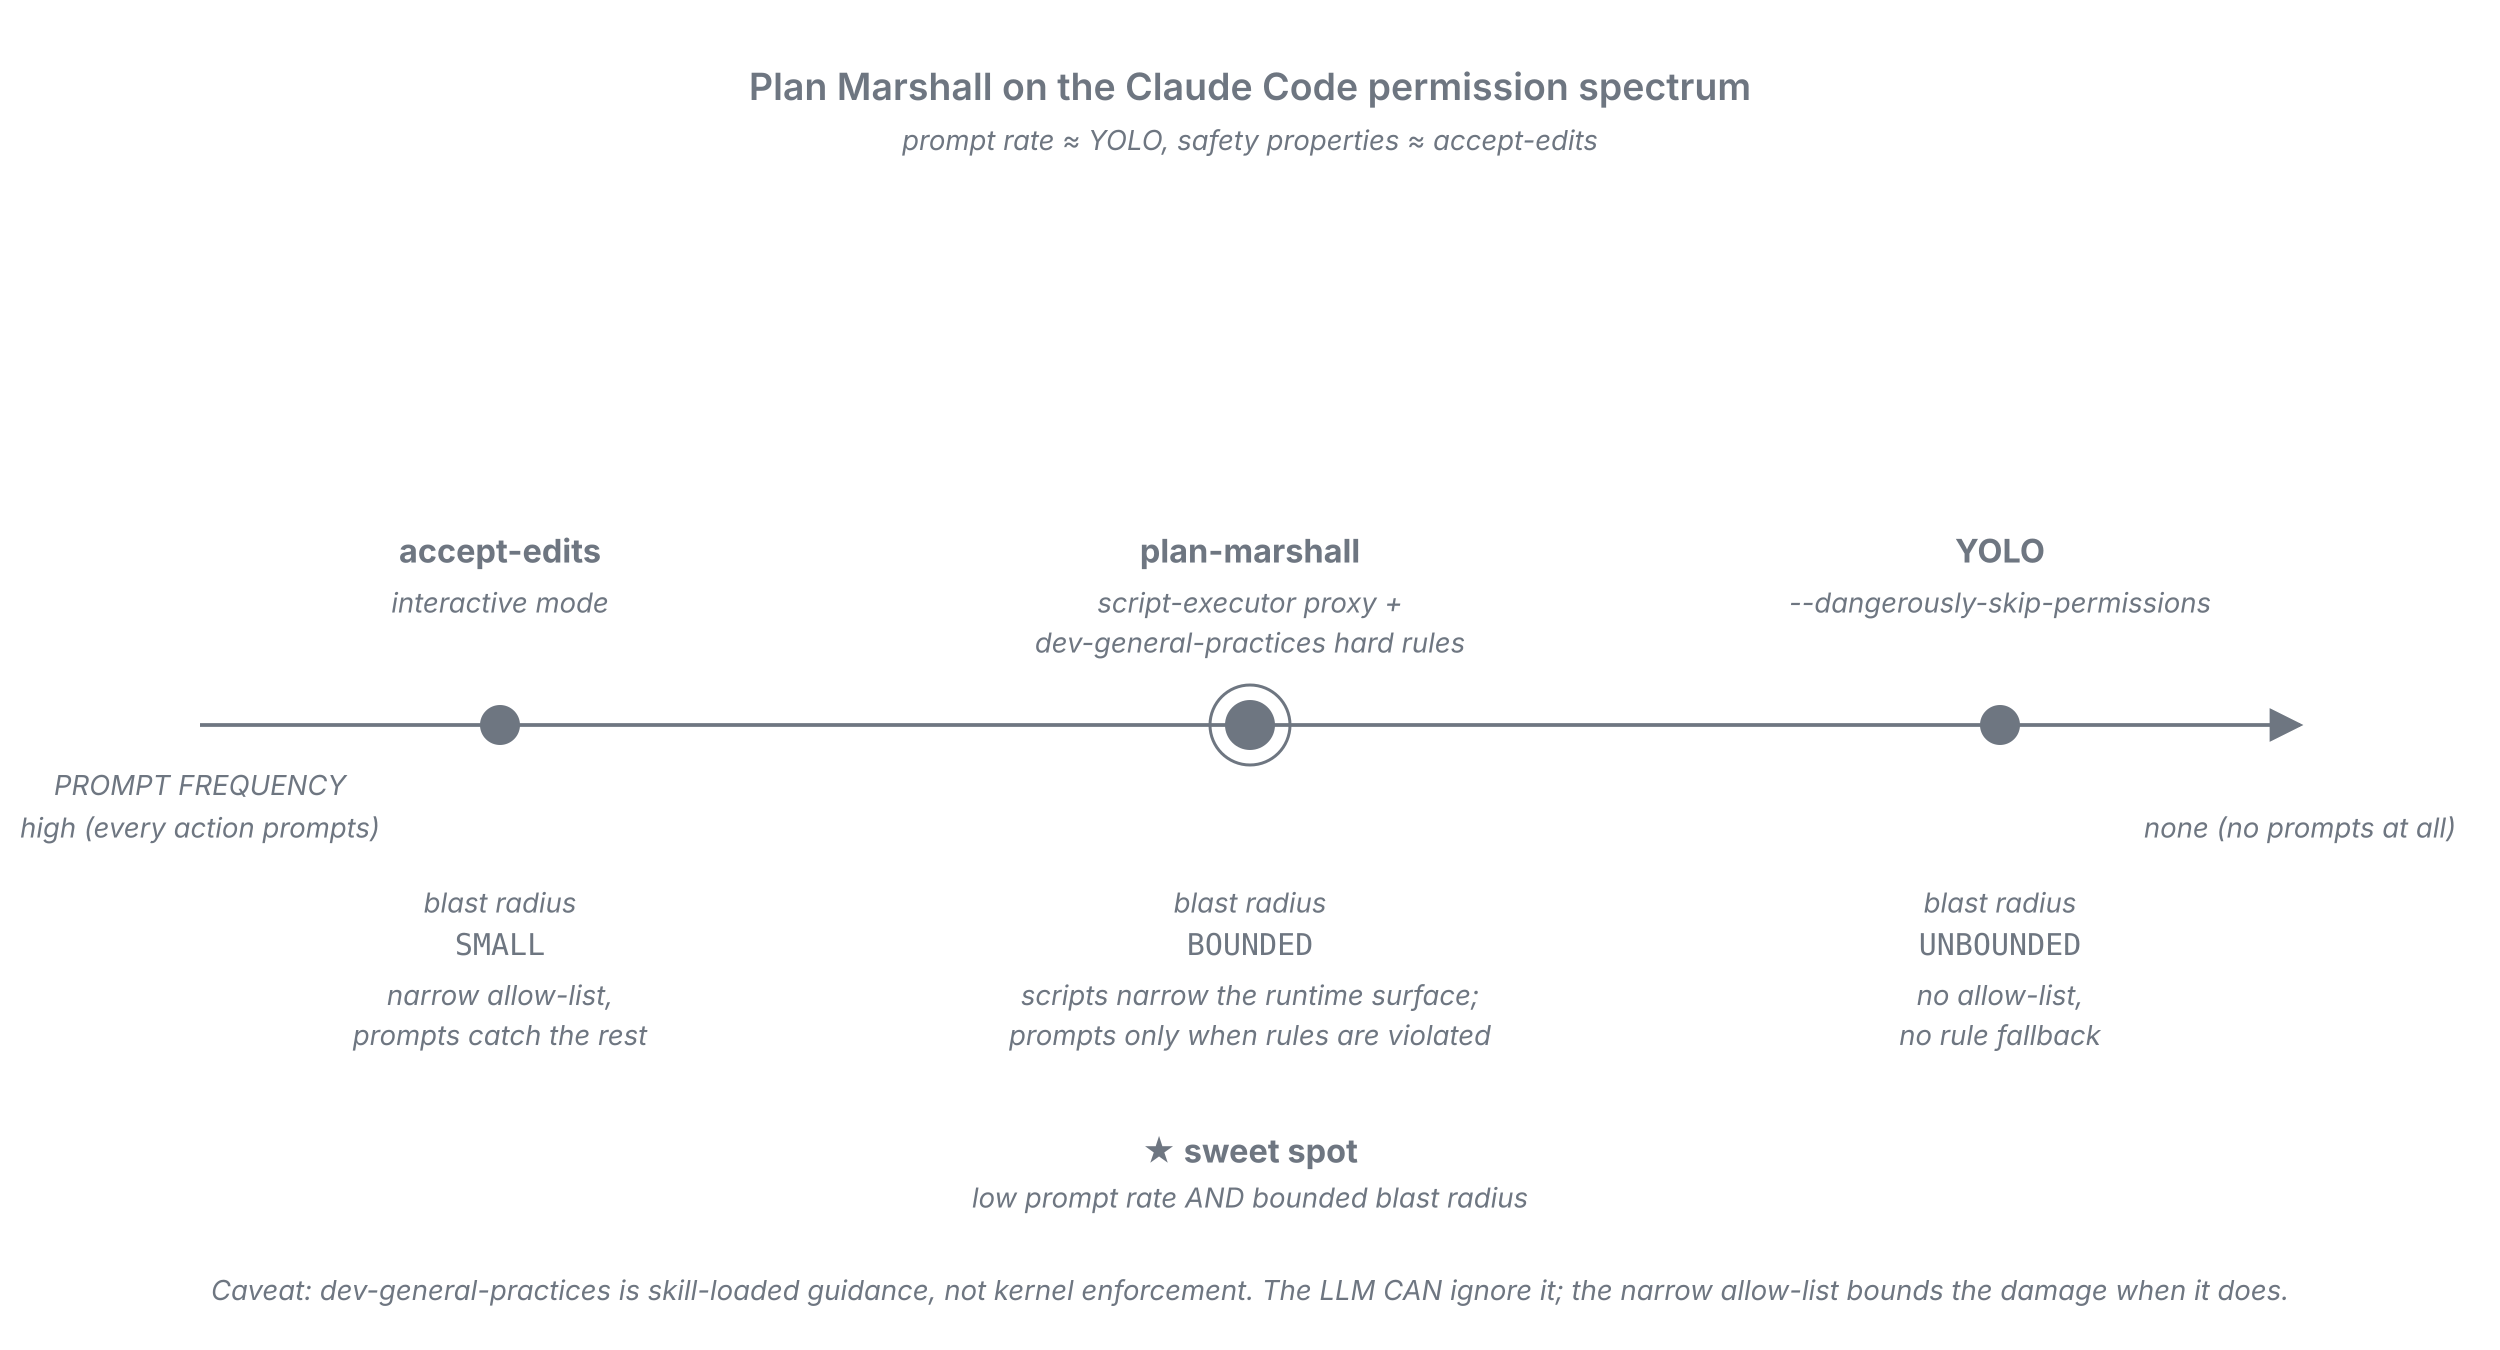
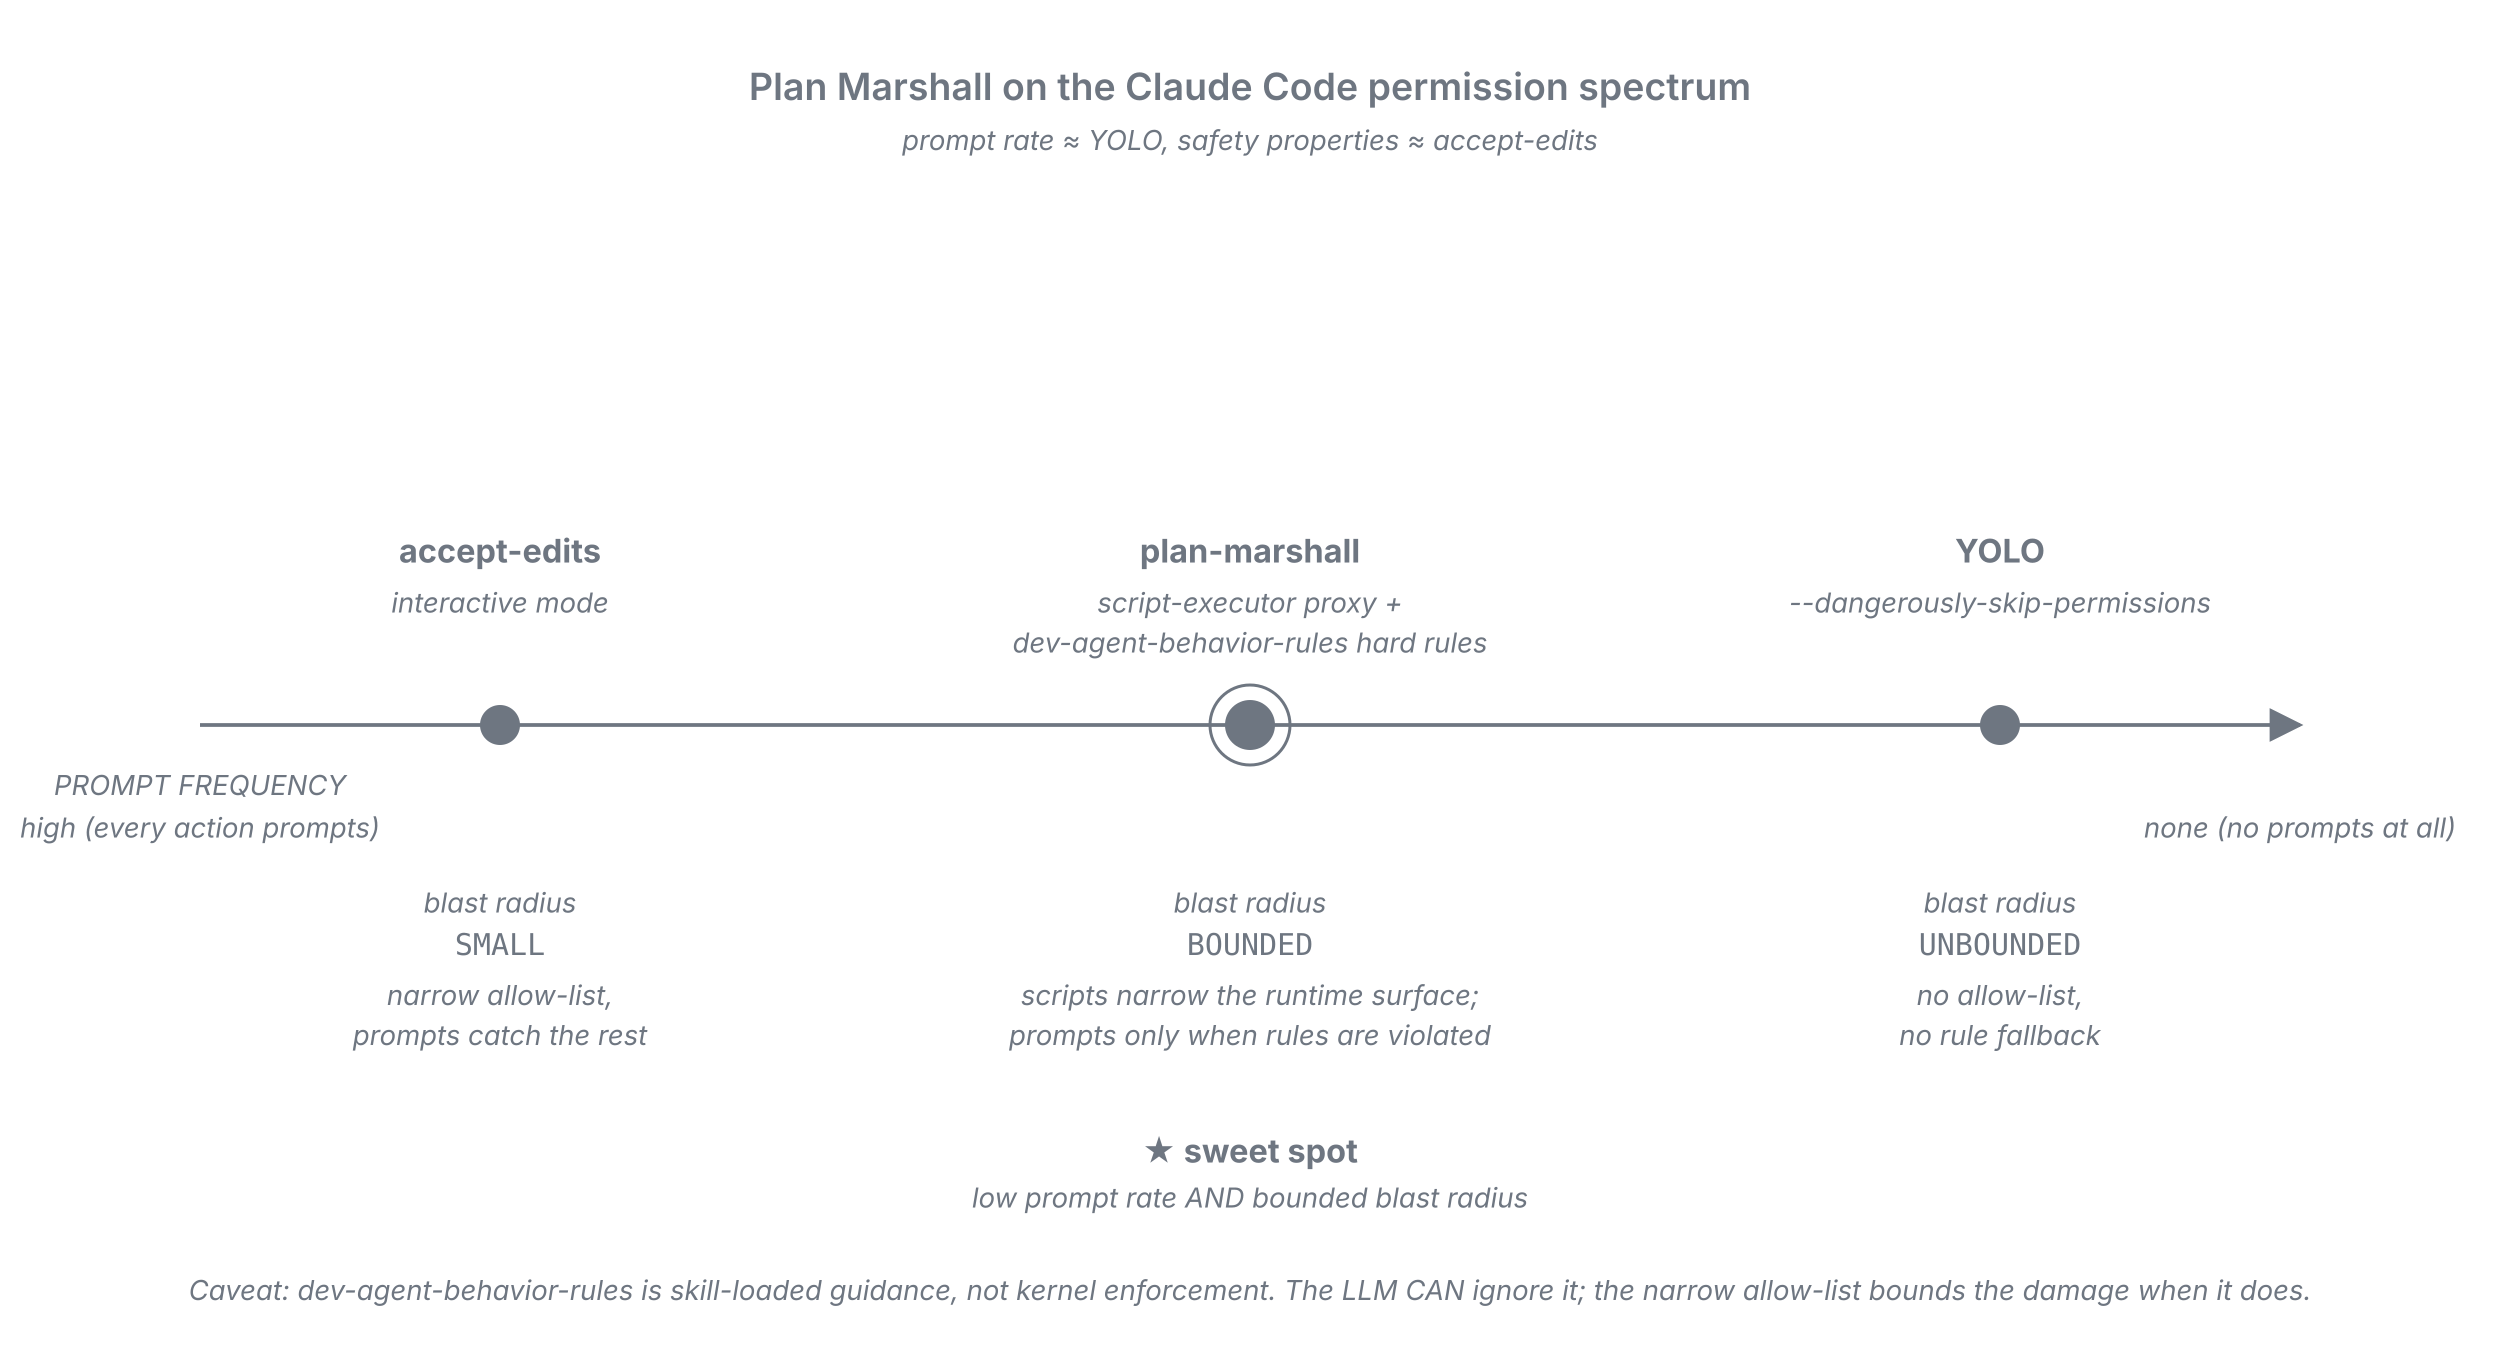
<svg xmlns="http://www.w3.org/2000/svg" viewBox="0 0 1000 540" role="img" aria-labelledby="title desc" font-family="ui-sans-serif, -apple-system, system-ui, 'Segoe UI', sans-serif">
  <defs>
    <marker id="arrow" viewBox="0 0 10 10" refX="9" refY="5" markerWidth="9" markerHeight="9" orient="auto">
      <path d="M0,0 L10,5 L0,10 z" class="arrow-fill" />
    </marker>
    <style>
      .col-header { font-size: 15px; font-weight: 600; fill: #6e7681; text-anchor: middle; }
      .col-sub    { font-size: 11px; fill: #6e7681; text-anchor: middle; font-style: italic; }
      .item       { font-size: 12px; fill: #6e7681; font-family: ui-monospace, "SF Mono", Menlo, Consolas, monospace; text-anchor: middle; }
      .label-bold { font-size: 13px; fill: #6e7681; text-anchor: middle; font-weight: 700; }
      .stroke     { stroke: #6e7681; stroke-width: 1.2; fill: none; }
      .arrow      { stroke: #6e7681; stroke-width: 1.5; fill: none; }
      .arrow-fill { fill: #6e7681; }
      .dot        { fill: #6e7681; stroke: none; }
      .dot-emph   { fill: #6e7681; stroke: #6e7681; stroke-width: 3; }
      .axis-line  { stroke: #6e7681; stroke-width: 1.5; fill: none; }
    </style>
  </defs>
  <line class="axis-line" x1="80" y1="290" x2="920" y2="290" marker-end="url(#arrow)" />
  <text x="80" y="318" class="col-sub" text-anchor="start">PROMPT FREQUENCY</text>
  <text x="80" y="335" class="col-sub" text-anchor="start">high (every action prompts)</text>
  <text x="920" y="335" class="col-sub" text-anchor="end">none (no prompts at all)</text>
  <line class="stroke" x1="200" y1="285" x2="200" y2="295" />
  <line class="stroke" x1="500" y1="285" x2="500" y2="295" />
  <line class="stroke" x1="800" y1="285" x2="800" y2="295" />
  <circle class="dot" cx="200" cy="290" r="8" />
  <text x="200" y="225" class="label-bold">accept-edits</text>
  <text x="200" y="245" class="col-sub">interactive mode</text>
  <text x="200" y="365" class="col-sub">blast radius</text>
  <text x="200" y="382" class="item">SMALL</text>
  <text x="200" y="402" class="col-sub">narrow allow-list,</text>
  <text x="200" y="418" class="col-sub">prompts catch the rest</text>
  <circle class="dot" cx="500" cy="290" r="10" />
  <circle class="stroke" cx="500" cy="290" r="16" stroke-width="1.5" />
  <text x="500" y="225" class="label-bold">plan-marshall</text>
  <text x="500" y="245" class="col-sub">script-executor proxy +</text>
-   <text x="500" y="261" class="col-sub">dev-general-practices hard rules</text>
+   <text x="500" y="261" class="col-sub">dev-agent-behavior-rules hard rules</text>
  <text x="500" y="365" class="col-sub">blast radius</text>
  <text x="500" y="382" class="item">BOUNDED</text>
  <text x="500" y="402" class="col-sub">scripts narrow the runtime surface;</text>
  <text x="500" y="418" class="col-sub">prompts only when rules are violated</text>
  <text x="500" y="465" class="label-bold">★   sweet spot</text>
  <text x="500" y="483" class="col-sub">low prompt rate AND bounded blast radius</text>
  <circle class="dot" cx="800" cy="290" r="8" />
  <text x="800" y="225" class="label-bold">YOLO</text>
  <text x="800" y="245" class="col-sub">--dangerously-skip-permissions</text>
  <text x="800" y="365" class="col-sub">blast radius</text>
  <text x="800" y="382" class="item">UNBOUNDED</text>
  <text x="800" y="402" class="col-sub">no allow-list,</text>
  <text x="800" y="418" class="col-sub">no rule fallback</text>
  <text x="500" y="40" class="col-header">Plan Marshall on the Claude Code permission spectrum</text>
  <text x="500" y="60" class="col-sub">prompt rate ≈ YOLO,   safety properties ≈ accept-edits</text>
-   <text x="500" y="520" class="col-sub">Caveat: dev-general-practices is skill-loaded guidance, not kernel enforcement. The LLM CAN ignore it; the narrow allow-list bounds the damage when it does.</text>
+   <text x="500" y="520" class="col-sub">Caveat: dev-agent-behavior-rules is skill-loaded guidance, not kernel enforcement. The LLM CAN ignore it; the narrow allow-list bounds the damage when it does.</text>
</svg>
